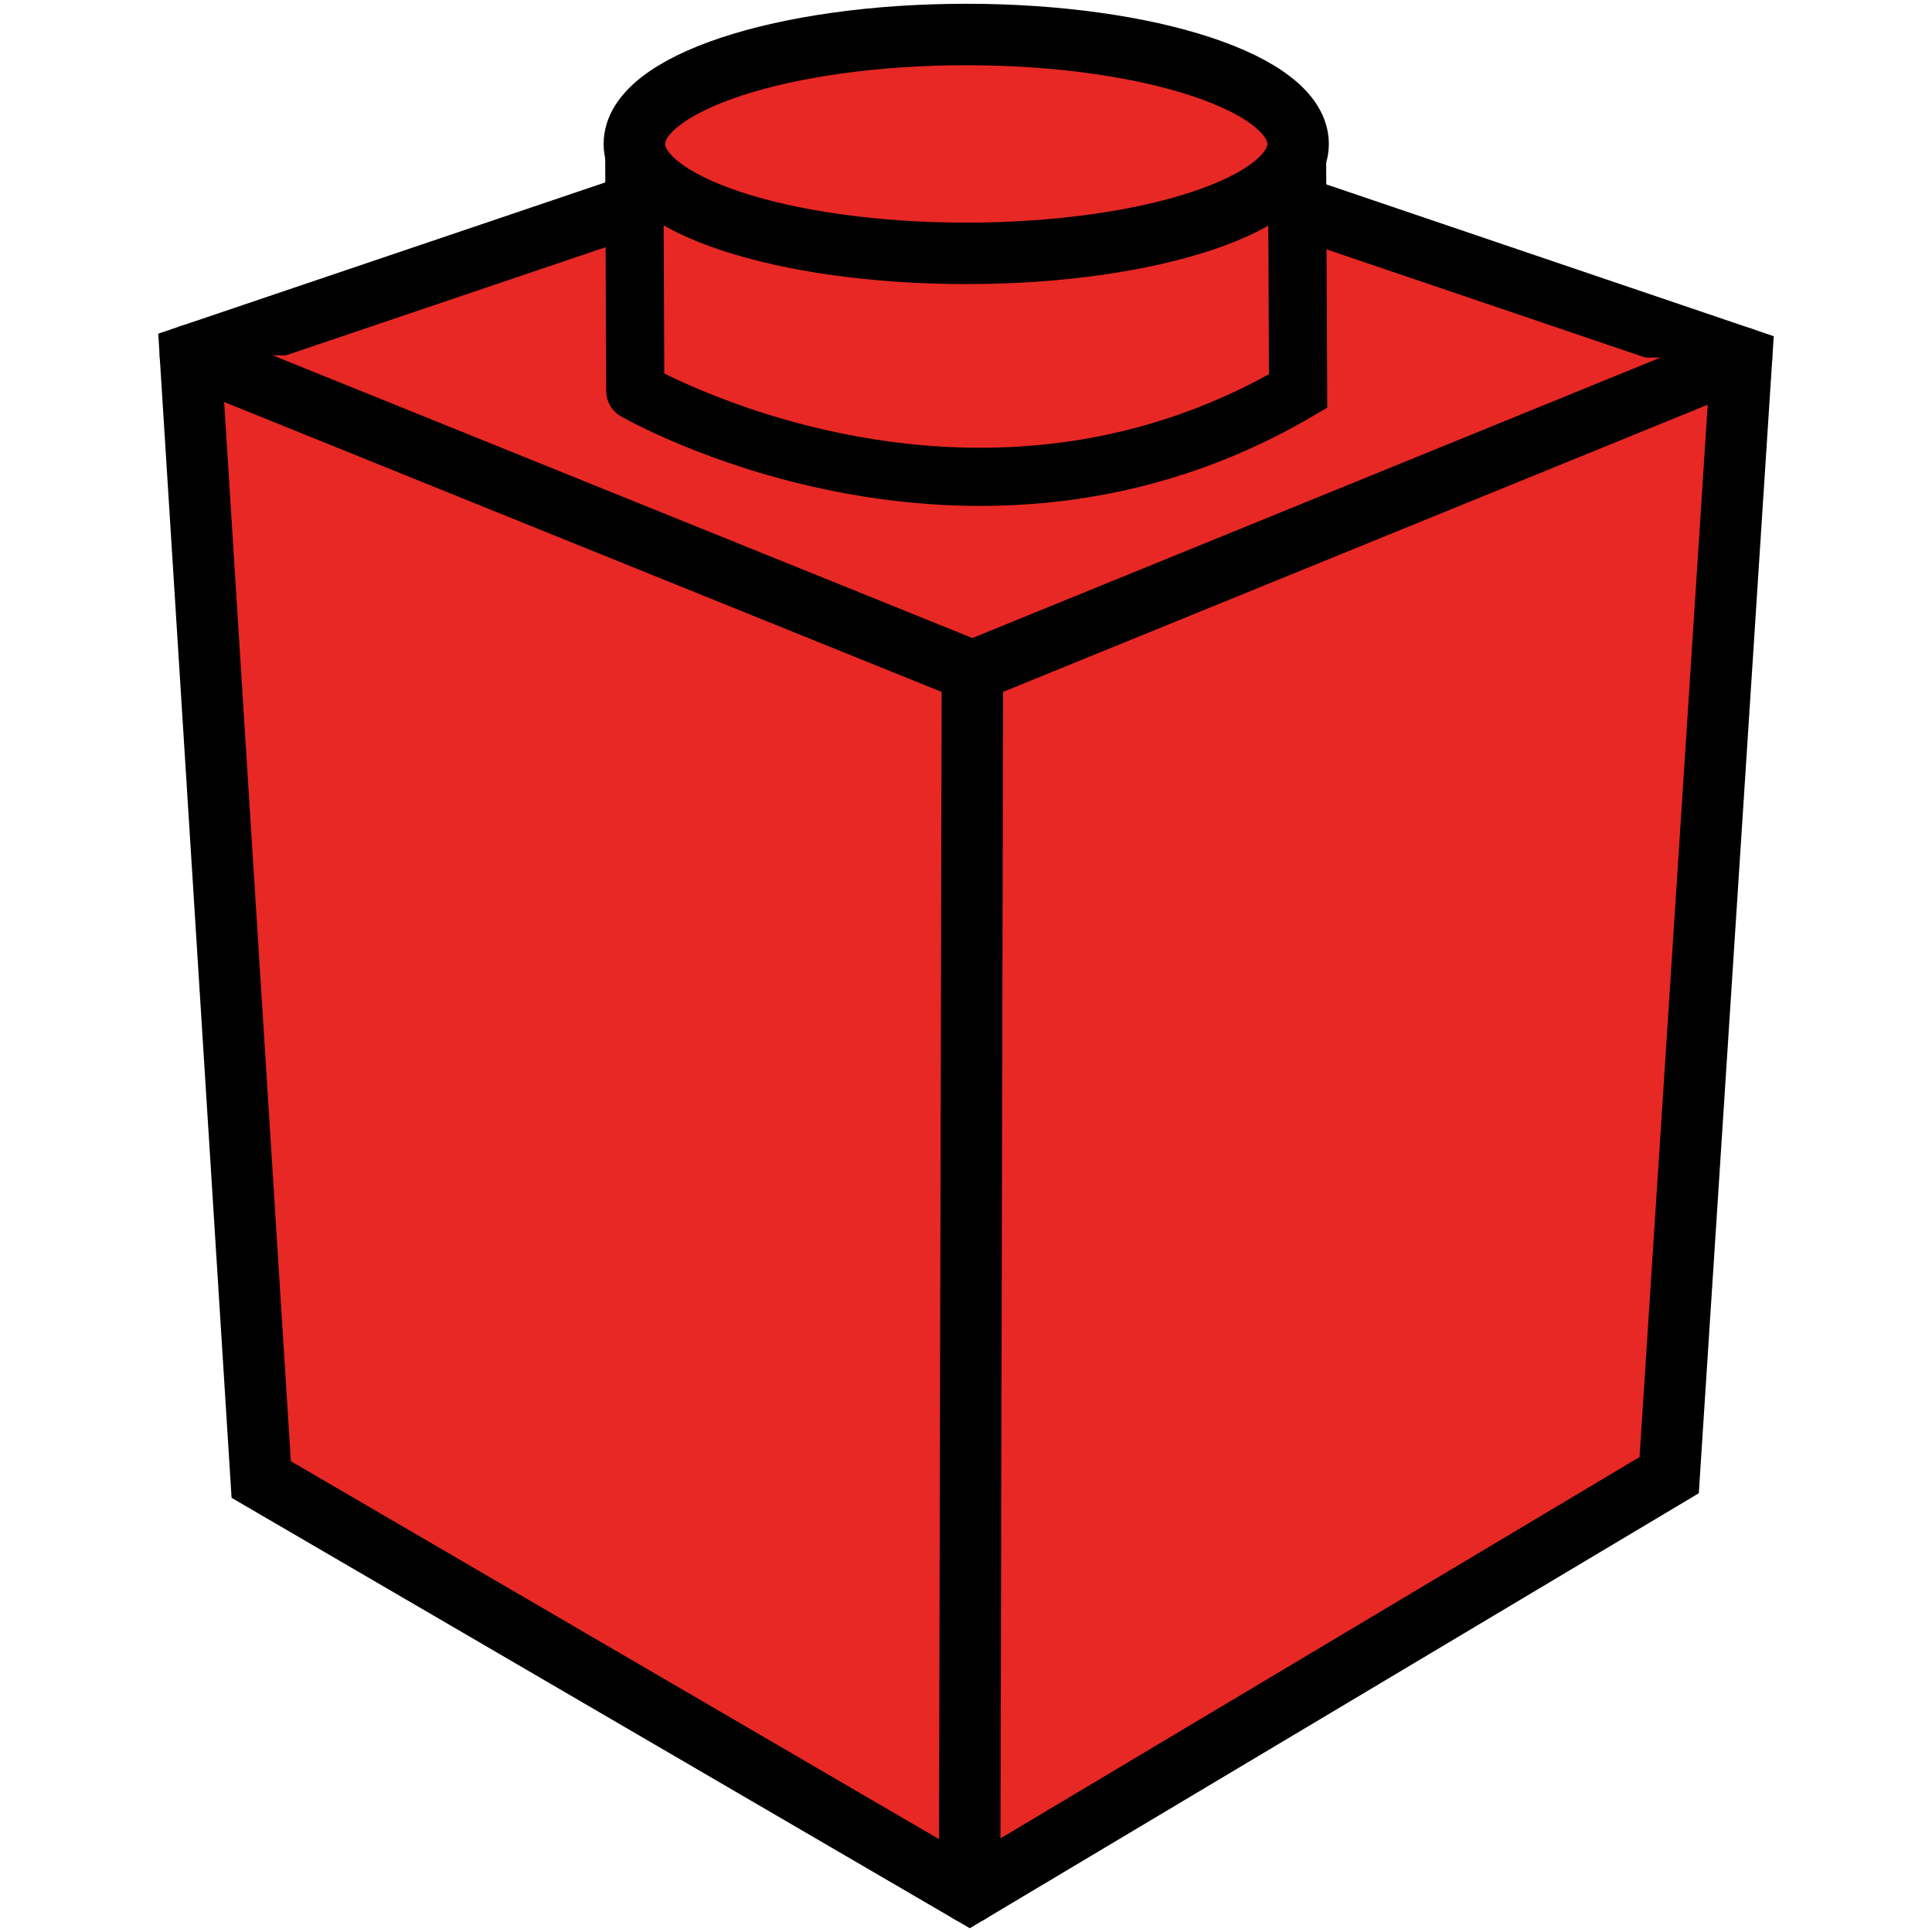
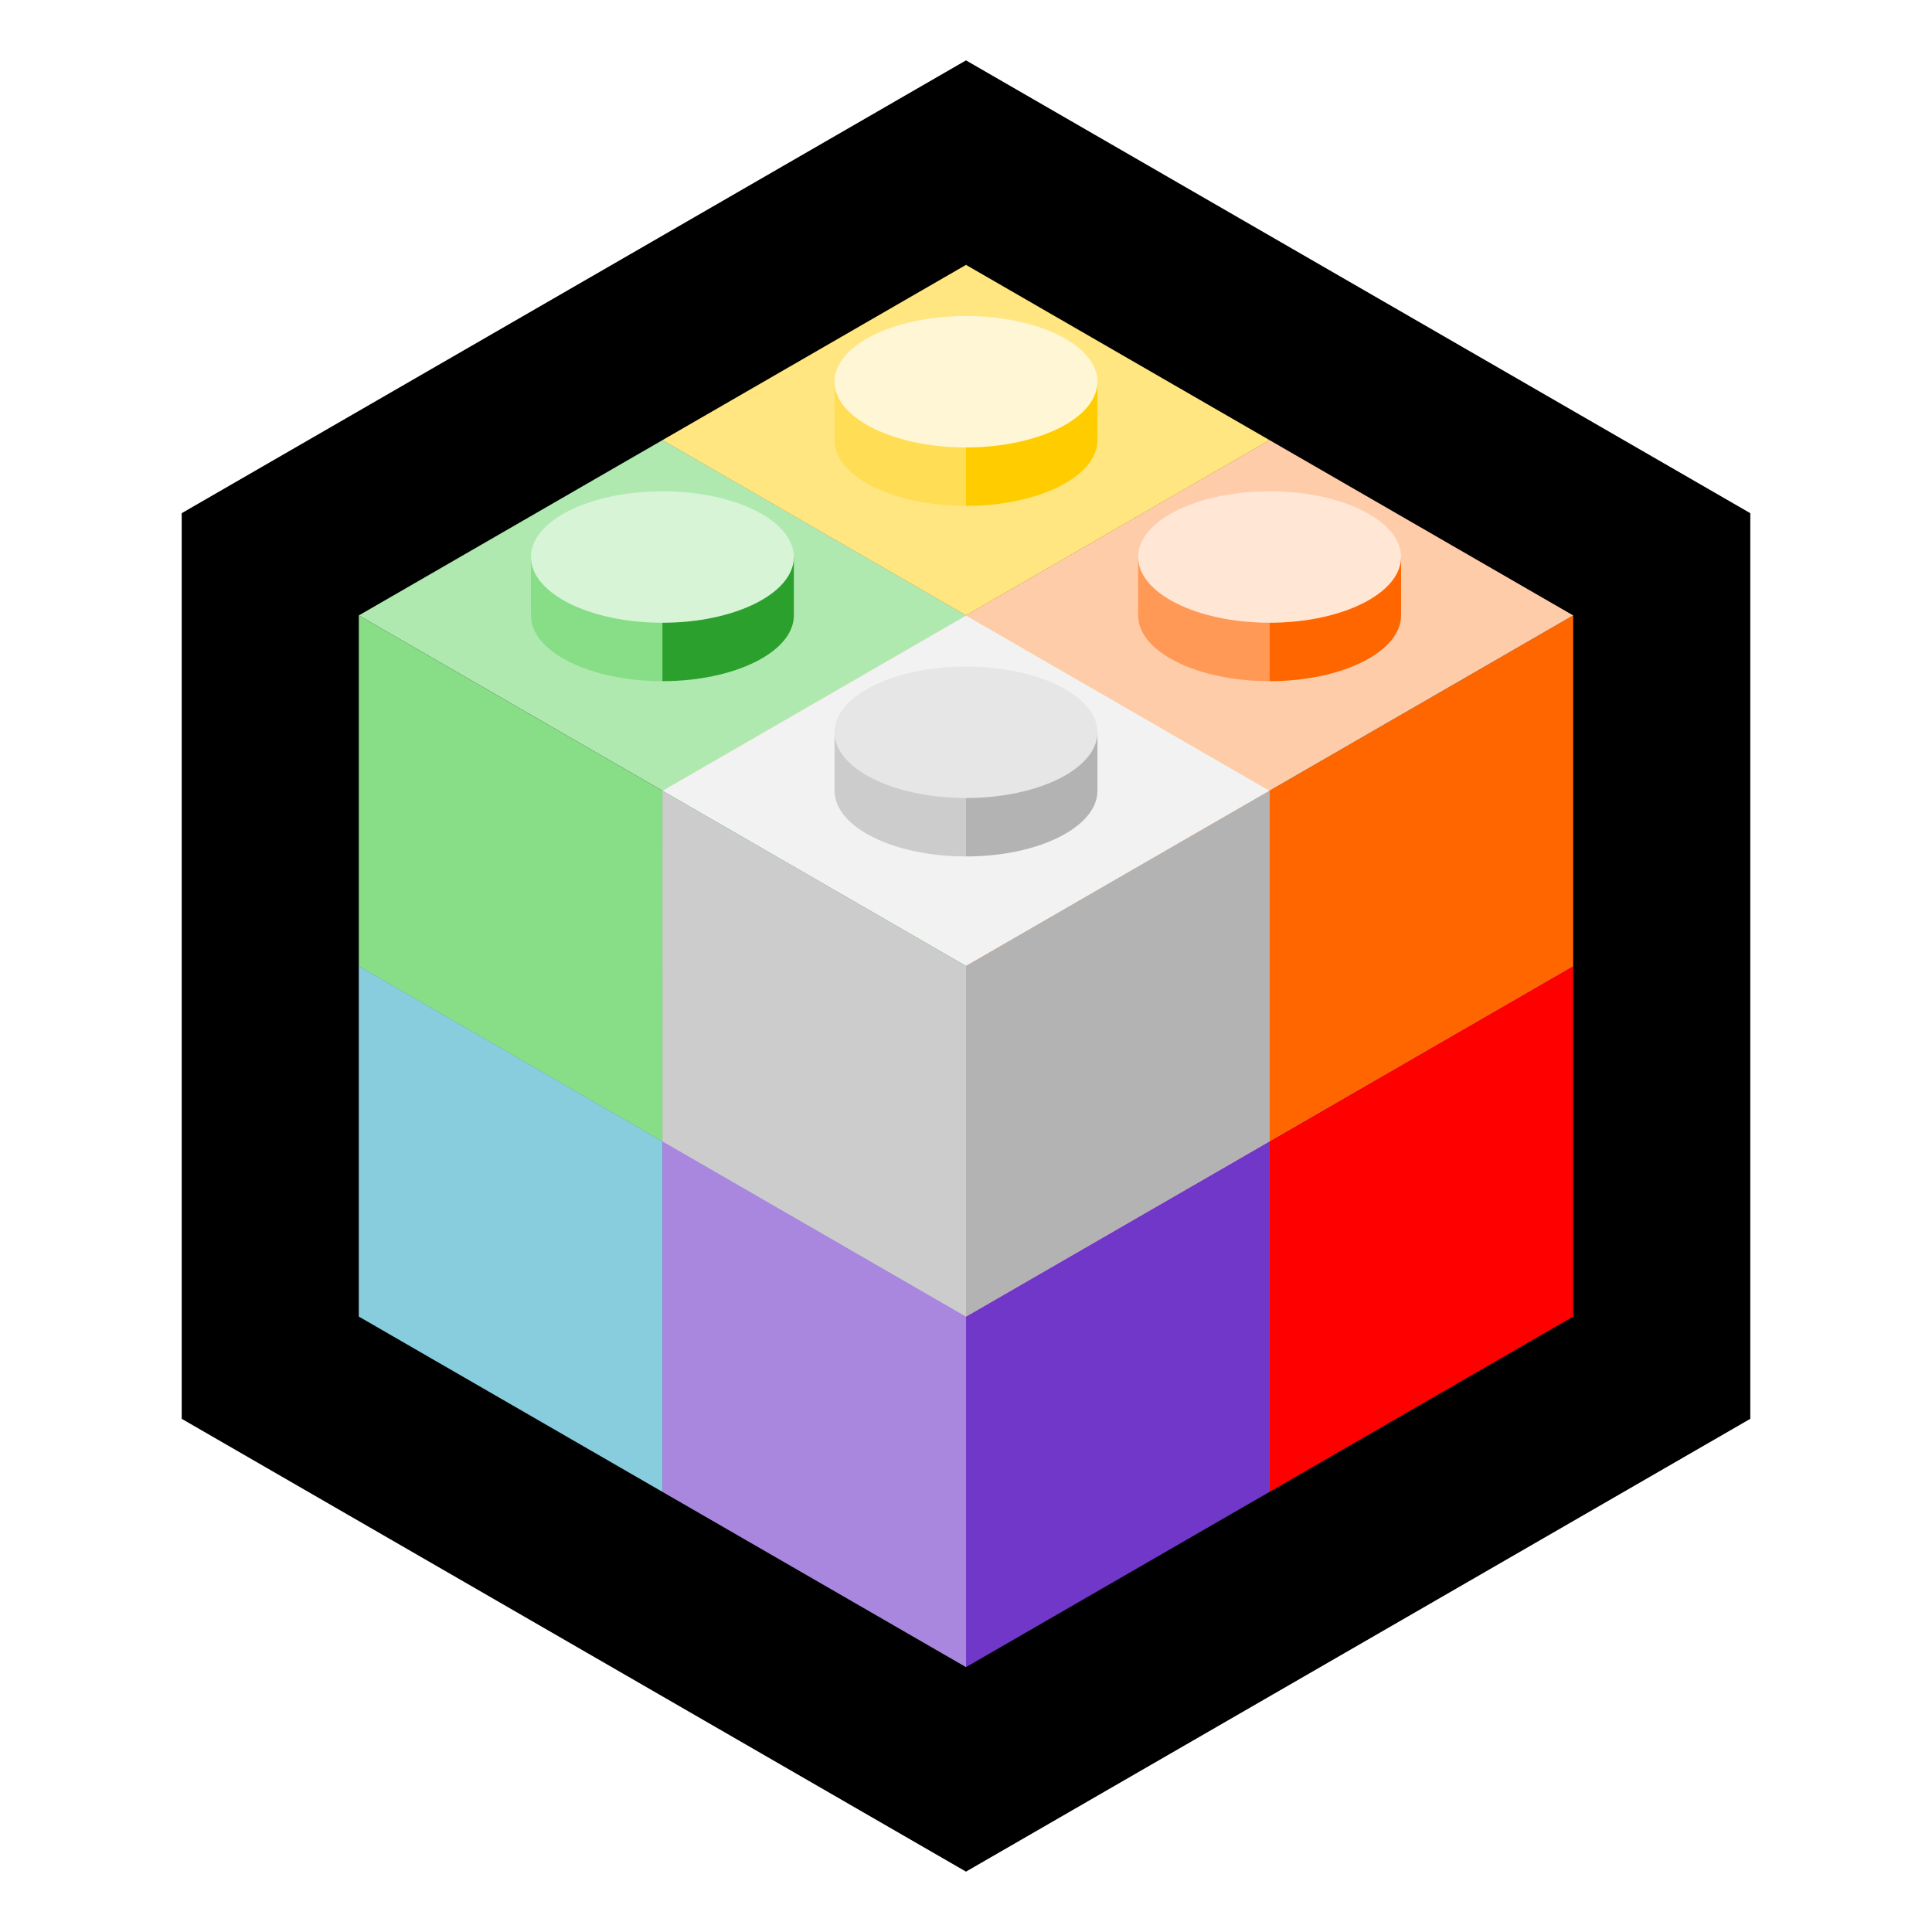
- <svg xmlns="http://www.w3.org/2000/svg" version="1.1" width="256px" height="256px" viewBox="0 0 256 256" preserveAspectRatio="none" id="svg1">
-   <defs id="defs1" />
-   <g id="g38449" style="fill:#e72825;fill-opacity:1;stroke:#000000;stroke-width:16.835;stroke-linecap:round;stroke-miterlimit:4;stroke-dasharray:none;stroke-opacity:1" transform="matrix(0.4837142,0,0,0.4837142,4.167135,3.193731)">
-     <path style="display:inline;fill:#e72825;fill-opacity:1;stroke:#000000;stroke-width:16.835;stroke-linecap:round;stroke-linejoin:miter;stroke-miterlimit:4;stroke-dasharray:none;stroke-opacity:1" d="M 62.94,398.688 43.544,90.702 255.285,19.062 468.453,91.394 448.627,397.487 256.996,511.83 Z" id="path1844" />
-     <path style="fill:#e72825;fill-opacity:1;stroke:#000000;stroke-width:16.835;stroke-linecap:round;stroke-linejoin:miter;stroke-miterlimit:4;stroke-dasharray:none;stroke-opacity:1" d="M 43.544,90.702 257.759,177.261 468.453,91.394" id="path2058" />
-     <path style="fill:#e72825;fill-opacity:1;stroke:#000000;stroke-width:16.835;stroke-linecap:round;stroke-linejoin:miter;stroke-miterlimit:4;stroke-dasharray:none;stroke-opacity:1" d="m 257.759,177.261 -0.763,334.568" id="path2060" />
-     <path style="fill:#e72825;fill-opacity:1;stroke:#000000;stroke-width:15.929;stroke-linecap:round;stroke-linejoin:miter;stroke-miterlimit:4;stroke-dasharray:none;stroke-opacity:1" d="m 165.416,100.517 -0.257,-58.213 h 181.566 l 0.257,58.213 v 0 c -90.022,52.883 -181.566,0 -181.566,0" id="path37964" />
-     <ellipse style="fill:#e72825;fill-opacity:1;stroke:#000000;stroke-width:16.835;stroke-linecap:round;stroke-linejoin:round;stroke-miterlimit:4;stroke-dasharray:none;stroke-opacity:1;paint-order:normal" id="path2164" cx="256.071" cy="32.824" rx="90.911" ry="29.976" />
+ <svg xmlns="http://www.w3.org/2000/svg" width="1024" height="1024" viewBox="0 0 270.933 270.933" version="1.1" id="svg8">
+   <defs id="defs2" />
+   <g id="layer1" transform="translate(0,-161.5333)">
+     <g id="g1256">
+       <path style="fill:#000000;fill-opacity:1;stroke-width:0.265" id="path3822" d="m 67.733,163.65 56.826,32.808 0,65.617 -56.826,32.808 -56.826,-32.808 2e-6,-65.617 z" transform="matrix(1.935484,0,0,1.935484,4.369903,-146.7419)" />
+       <g id="g1113">
+         <g id="g931" transform="translate(-54.34349,-128.0766)">
+           <g id="g922" transform="matrix(0.5,0,0,0.5,73.61756,224.8286)">
+             <path style="fill:#37abc8;fill-opacity:1;stroke-width:0.396" d="m 232.385,400.496 -85.15,49.161 v 98.323 l 85.15,-49.161 z" id="path3834-0" />
+             <path style="fill:#87cdde;fill-opacity:1;stroke-width:0.396" d="M 147.235,449.657 62.085,400.496 v 98.323 l 85.15,49.161 z" id="path3837-9" />
+             <path style="fill:#afdde9;fill-opacity:1;stroke-width:0.396" d="m 147.235,351.335 -85.15,49.161 85.15,49.161 85.15,-49.161 z" id="path3824-3" />
+             <path style="fill:#87cdde;fill-opacity:1;stroke-width:0.512" d="m 147.235,382.06 a 36.871,18.435 0 0 0 -16.874,2.048 h -19.997 v 16.387 a 36.871,18.435 0 0 0 36.871,18.435 z" id="path3876-6" />
+             <path style="fill:#37abc8;fill-opacity:1;stroke-width:0.512" d="m 147.235,382.06 v 36.871 a 36.871,18.435 0 0 0 36.871,-18.435 v -16.387 H 164.05 a 36.871,18.435 0 0 0 -16.815,-2.048 z" id="ellipse3866-0" />
+             <ellipse style="fill:#d7eef4;fill-opacity:1;stroke-width:0.512" id="ellipse3868-6" cx="147.235" cy="384.109" rx="36.871" ry="18.435" />
+           </g>
+         </g>
+         <g id="g860" transform="matrix(0.5,0,0,0.5,89.14172,96.88063)">
+           <path style="fill:#ff0000;fill-opacity:1;stroke-width:0.396" d="M 262.95,400.239 177.8,449.4 v 98.323 l 85.15,-49.161 z" id="path3834-3" />
+           <path style="fill:#ff5555;fill-opacity:1;stroke-width:0.396" d="M 177.8,449.4 92.65,400.239 v 98.323 L 177.8,547.723 Z" id="path3837-6" />
+           <path style="fill:#ffaaaa;fill-opacity:1;stroke-width:0.396" d="M 177.8,351.077 92.65,400.239 177.8,449.4 262.95,400.239 Z" id="path3824-7" />
+           <path style="fill:#ff5555;fill-opacity:1;stroke-width:0.512" d="m 177.8,381.803 a 36.871,18.435 0 0 0 -16.874,2.048 h -19.997 v 16.387 A 36.871,18.435 0 0 0 177.8,418.674 Z" id="path3876-5" />
+           <path style="fill:#ff0000;fill-opacity:1;stroke-width:0.512" d="m 177.8,381.803 v 36.871 a 36.871,18.435 0 0 0 36.871,-18.435 v -16.387 H 194.615 A 36.871,18.435 0 0 0 177.8,381.803 Z" id="ellipse3866-3" />
+           <ellipse style="fill:#ffd5d5;fill-opacity:1;stroke-width:0.512" id="ellipse3868-5" cx="177.8" cy="383.852" rx="36.871" ry="18.435" />
+         </g>
+         <g id="g962" transform="matrix(0.5,0,0,0.5,32.65594,22.58698)">
+           <path style="fill:#ffcc00;fill-opacity:1;stroke-width:0.396" d="m 290.772,401.342 -85.15,49.161 v 98.323 l 85.15,-49.161 z" id="path3834-2" />
+           <path style="fill:#ffdd55;fill-opacity:1;stroke-width:0.396" d="M 205.621,450.503 120.471,401.342 v 98.323 l 85.15,49.161 z" id="path3837-61" />
+           <path style="fill:#ffe680;fill-opacity:1;stroke-width:0.396" d="m 205.621,352.181 -85.15,49.161 85.15,49.161 85.15,-49.161 z" id="path3824-8" />
+           <path style="fill:#ffdd55;fill-opacity:1;stroke-width:0.512" d="m 205.621,382.907 a 36.871,18.435 0 0 0 -16.874,2.048 h -19.997 v 16.387 a 36.871,18.435 0 0 0 36.871,18.435 z" id="path3876-7" />
+           <path style="fill:#ffcc00;fill-opacity:1;stroke-width:0.512" d="m 205.621,382.907 v 36.871 A 36.871,18.435 0 0 0 242.492,401.342 V 384.955 h -20.056 a 36.871,18.435 0 0 0 -16.815,-2.048 z" id="ellipse3866-9" />
+           <ellipse style="fill:#fff6d5;fill-opacity:1;stroke-width:0.512" id="ellipse3868-2" cx="205.621" cy="384.955" rx="36.871" ry="18.435" />
+         </g>
+         <g id="g993" transform="matrix(0.5,0,0,0.5,7.216018,43.88868)">
+           <path style="fill:#2ca02c;fill-opacity:1;stroke-width:0.396" d="m 256.501,407.9 -85.15,49.161 v 98.323 l 85.15,-49.161 z" id="path3834-02" />
+           <path style="fill:#87de87;fill-opacity:1;stroke-width:0.396" d="M 171.351,457.061 86.201,407.9 v 98.323 l 85.15,49.161 z" id="path3837-3" />
+           <path style="fill:#afe9af;fill-opacity:1;stroke-width:0.396" d="m 171.351,358.739 -85.15,49.161 85.15,49.161 85.15,-49.161 z" id="path3824-75" />
+           <path style="fill:#87de87;fill-opacity:1;stroke-width:0.512" d="m 171.351,389.465 a 36.871,18.435 0 0 0 -16.874,2.048 h -19.997 v 16.387 a 36.871,18.435 0 0 0 36.871,18.435 z" id="path3876-9" />
+           <path style="fill:#2ca02c;fill-opacity:1;stroke-width:0.512" d="m 171.351,389.465 v 36.871 a 36.871,18.435 0 0 0 36.871,-18.435 v -16.387 H 188.166 a 36.871,18.435 0 0 0 -16.815,-2.048 z" id="ellipse3866-22" />
+           <ellipse style="fill:#d7f4d7;fill-opacity:1;stroke-width:0.512" id="ellipse3868-8" cx="171.351" cy="391.513" rx="36.871" ry="18.435" />
+         </g>
+         <g id="g891" transform="matrix(0.5,0,0,0.5,83.37545,46.63876)">
+           <path style="fill:#ff6600;fill-opacity:1;stroke-width:0.396" d="m 274.483,402.4 -85.15,49.161 v 98.323 l 85.15,-49.161 z" id="path3834-6" />
+           <path style="fill:#ff9955;fill-opacity:1;stroke-width:0.396" d="m 189.333,451.561 -85.15,-49.161 v 98.323 l 85.15,49.161 z" id="path3837-2" />
+           <path style="fill:#ffccaa;fill-opacity:1;stroke-width:0.396" d="m 189.333,353.239 -85.15,49.161 85.15,49.161 85.15,-49.161 z" id="path3824-9" />
+           <path style="fill:#ff9955;fill-opacity:1;stroke-width:0.512" d="m 189.333,383.964 a 36.871,18.435 0 0 0 -16.874,2.048 h -19.997 v 16.387 a 36.871,18.435 0 0 0 36.871,18.435 z" id="path3876-1" />
+           <path style="fill:#ff6600;fill-opacity:1;stroke-width:0.512" d="m 189.333,383.964 v 36.871 a 36.871,18.435 0 0 0 36.871,-18.435 v -16.387 H 206.148 a 36.871,18.435 0 0 0 -16.815,-2.048 z" id="ellipse3866-2" />
+           <ellipse style="fill:#ffe6d5;fill-opacity:1;stroke-width:0.512" id="ellipse3868-7" cx="189.333" cy="386.013" rx="36.871" ry="18.435" />
+         </g>
+         <g id="g1033" transform="matrix(0.5,0,0,0.5,34.55984,116.4671)">
+           <g id="g1024">
+             <path style="fill:#7137c8;fill-opacity:1;stroke-width:0.396" d="m 286.964,410.227 -85.15,49.161 v 98.323 l 85.15,-49.161 z" id="path3834-9" />
+             <path style="fill:#aa87de;fill-opacity:1;stroke-width:0.396" d="m 201.814,459.388 -85.15,-49.161 v 98.323 l 85.15,49.161 z" id="path3837-7" />
+             <path style="fill:#c6afe9;fill-opacity:1;stroke-width:0.396" d="m 201.814,361.066 -85.15,49.161 85.15,49.161 85.15,-49.161 z" id="path3824-36" />
+             <path style="fill:#aa87de;fill-opacity:1;stroke-width:0.512" d="m 201.814,391.791 a 36.871,18.435 0 0 0 -16.874,2.048 h -19.997 v 16.387 a 36.871,18.435 0 0 0 36.871,18.435 z" id="path3876-12" />
+             <path style="fill:#7137c8;fill-opacity:1;stroke-width:0.512" d="m 201.814,391.791 v 36.871 a 36.871,18.435 0 0 0 36.871,-18.435 v -16.387 h -20.056 a 36.871,18.435 0 0 0 -16.815,-2.048 z" id="ellipse3866-93" />
+             <ellipse style="fill:#e3d7f4;fill-opacity:1;stroke-width:0.512" id="ellipse3868-1" cx="201.814" cy="393.84" rx="36.871" ry="18.435" />
+           </g>
+         </g>
+         <g id="g1059" transform="matrix(0.5,0,0,0.5,34.34829,80.8447)">
+           <g id="g924" transform="translate(66.77007,135.3106)">
+             <path style="fill:#f2f2f2;fill-opacity:1;stroke-width:0.396" d="m 135.467,198.677 -85.15,49.161 85.15,49.161 85.15,-49.161 z" id="path3824-94" />
+             <path style="fill:#cccccc;fill-opacity:1;stroke-width:0.512" d="m 135.467,229.403 a 36.871,18.435 0 0 0 -16.874,2.048 H 98.596 v 16.387 a 36.871,18.435 0 0 0 36.871,18.435 z" id="path3876-78" />
+             <path style="fill:#b3b3b3;fill-opacity:1;stroke-width:0.396" d="m 220.617,247.839 -85.15,49.161 v 98.323 l 85.15,-49.161 z" id="path3834-4" />
+             <path style="fill:#cccccc;fill-opacity:1;stroke-width:0.396" d="M 135.467,297 50.317,247.839 v 98.323 l 85.15,49.161 z" id="path3837-5" />
+             <path style="fill:#b3b3b3;fill-opacity:1;stroke-width:0.512" d="m 135.467,229.403 v 36.871 a 36.871,18.435 0 0 0 36.871,-18.435 v -16.387 h -20.056 a 36.871,18.435 0 0 0 -16.815,-2.048 z" id="ellipse3866-03" />
+             <ellipse style="fill:#e6e6e6;fill-opacity:1;stroke-width:0.512" id="ellipse3868-61" cx="135.467" cy="231.452" rx="36.871" ry="18.435" />
+           </g>
+         </g>
+       </g>
+     </g>
  </g>
</svg>
